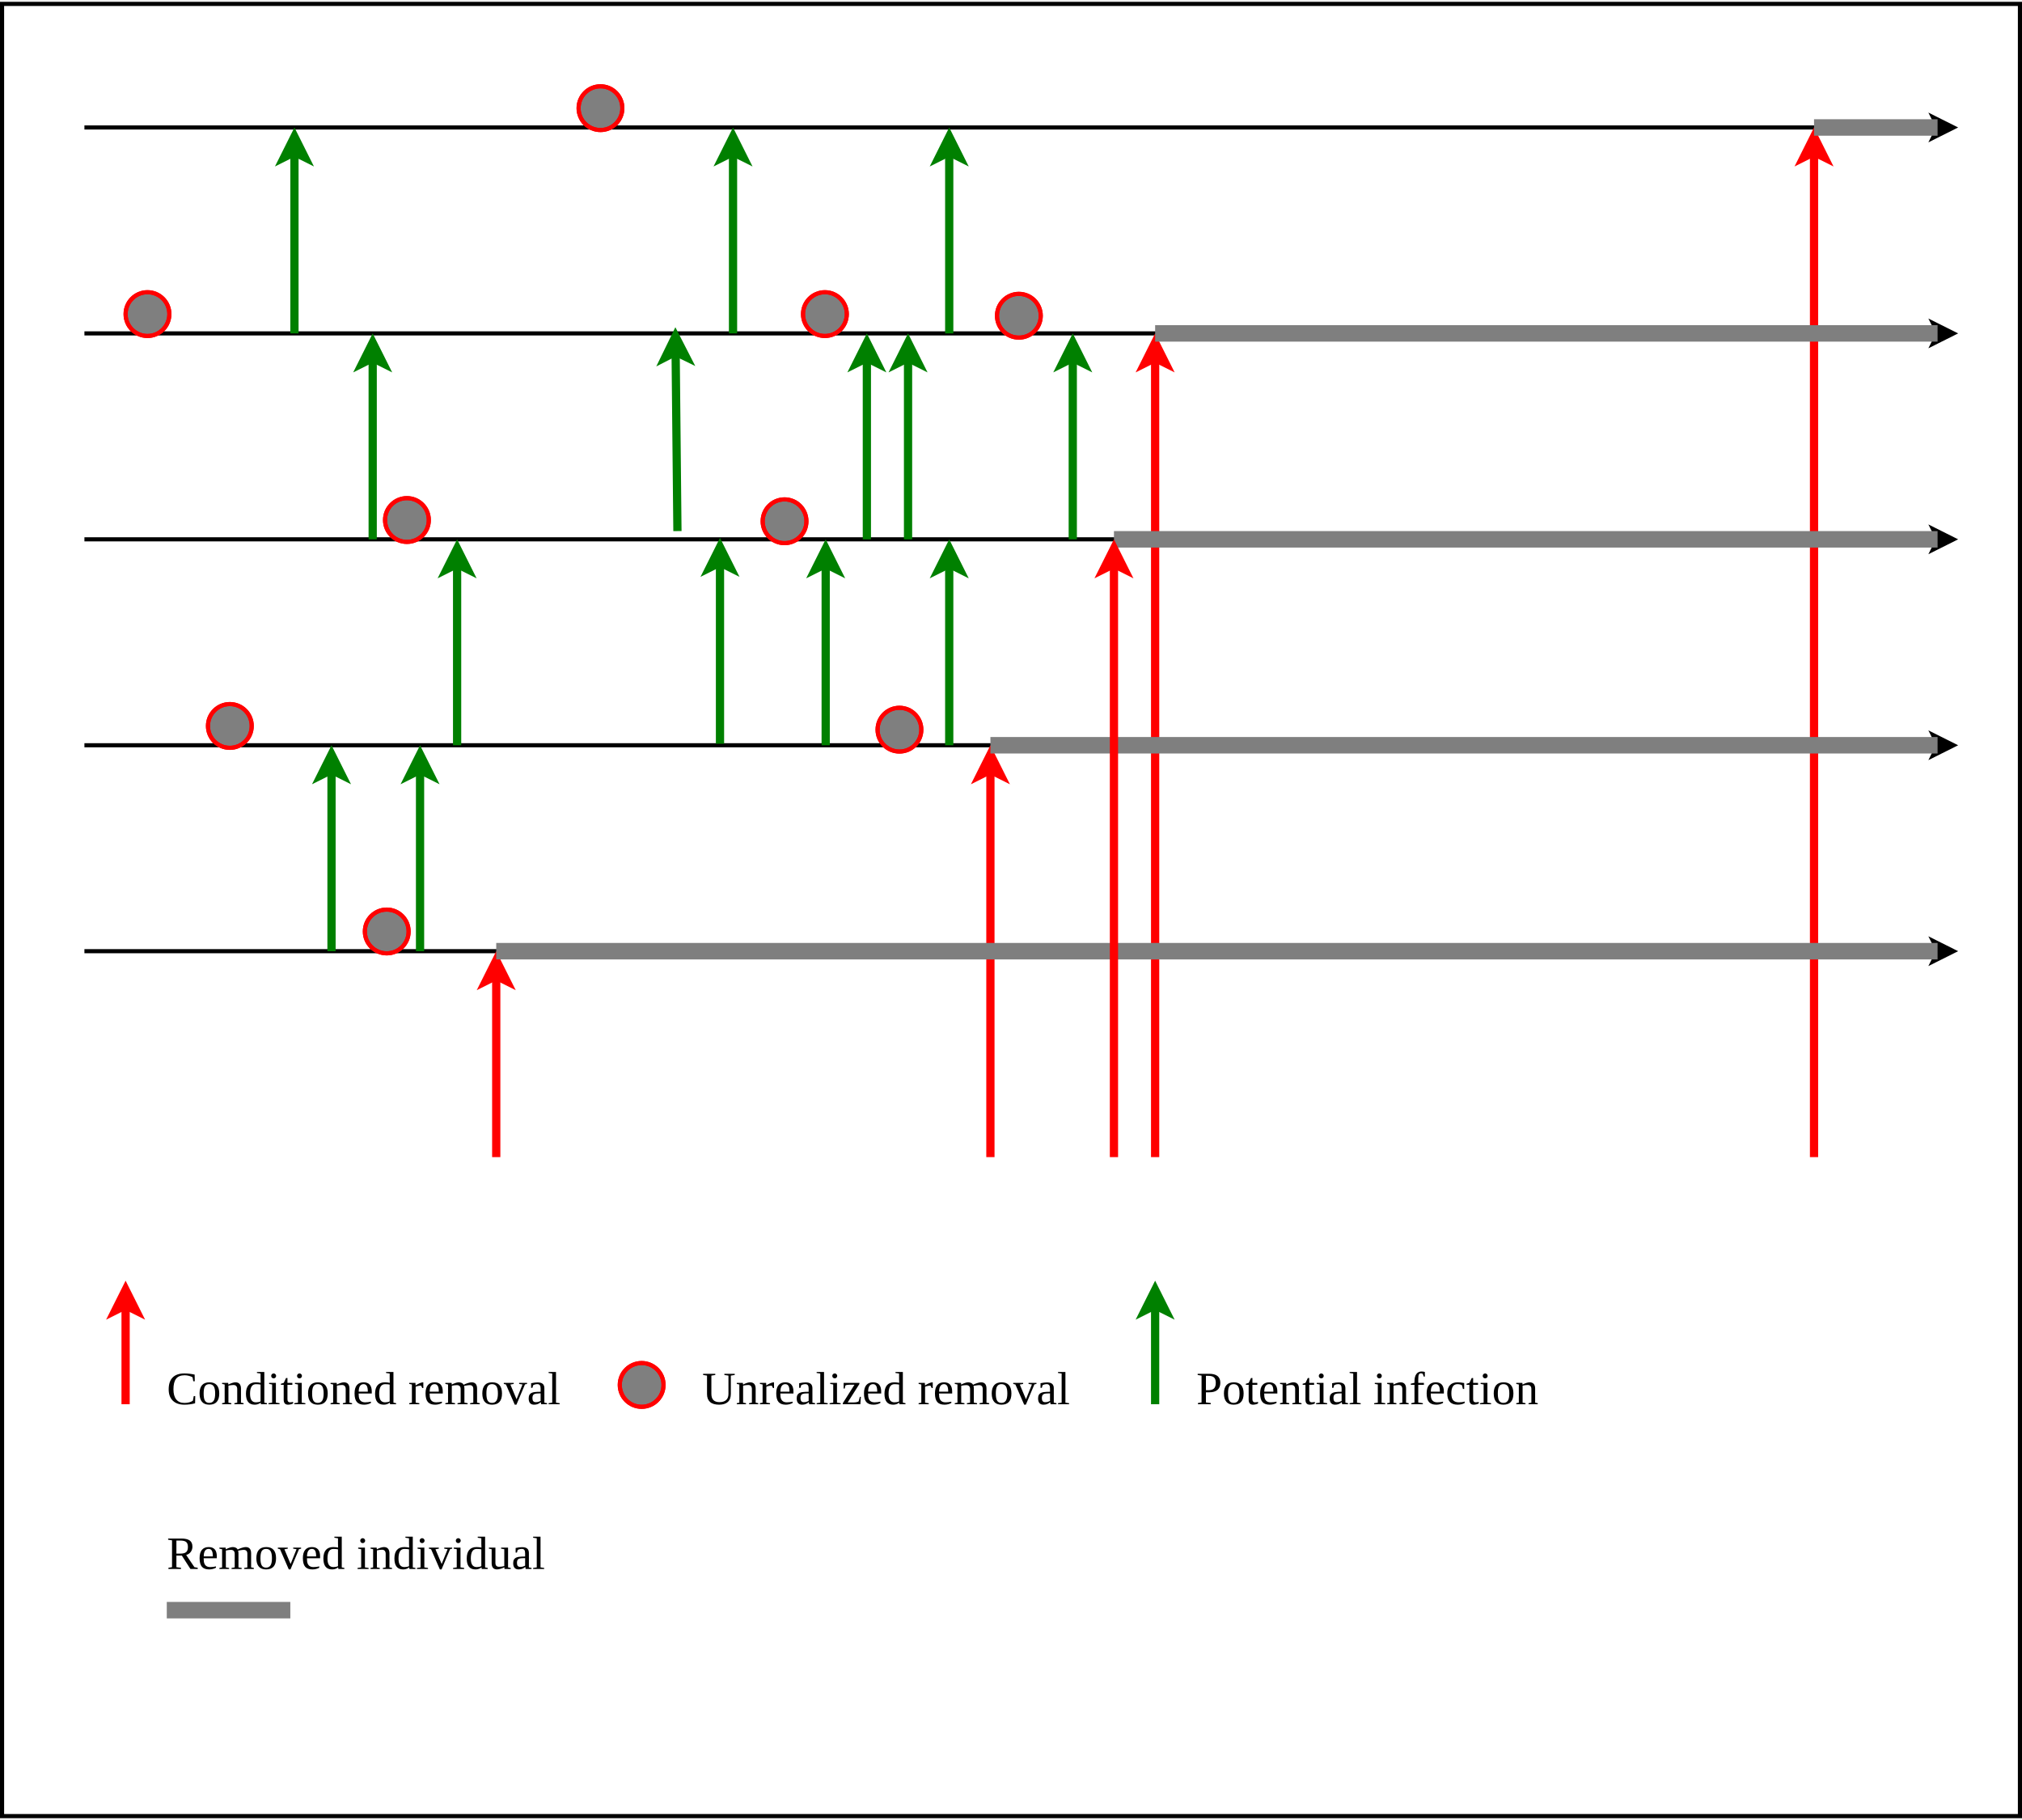
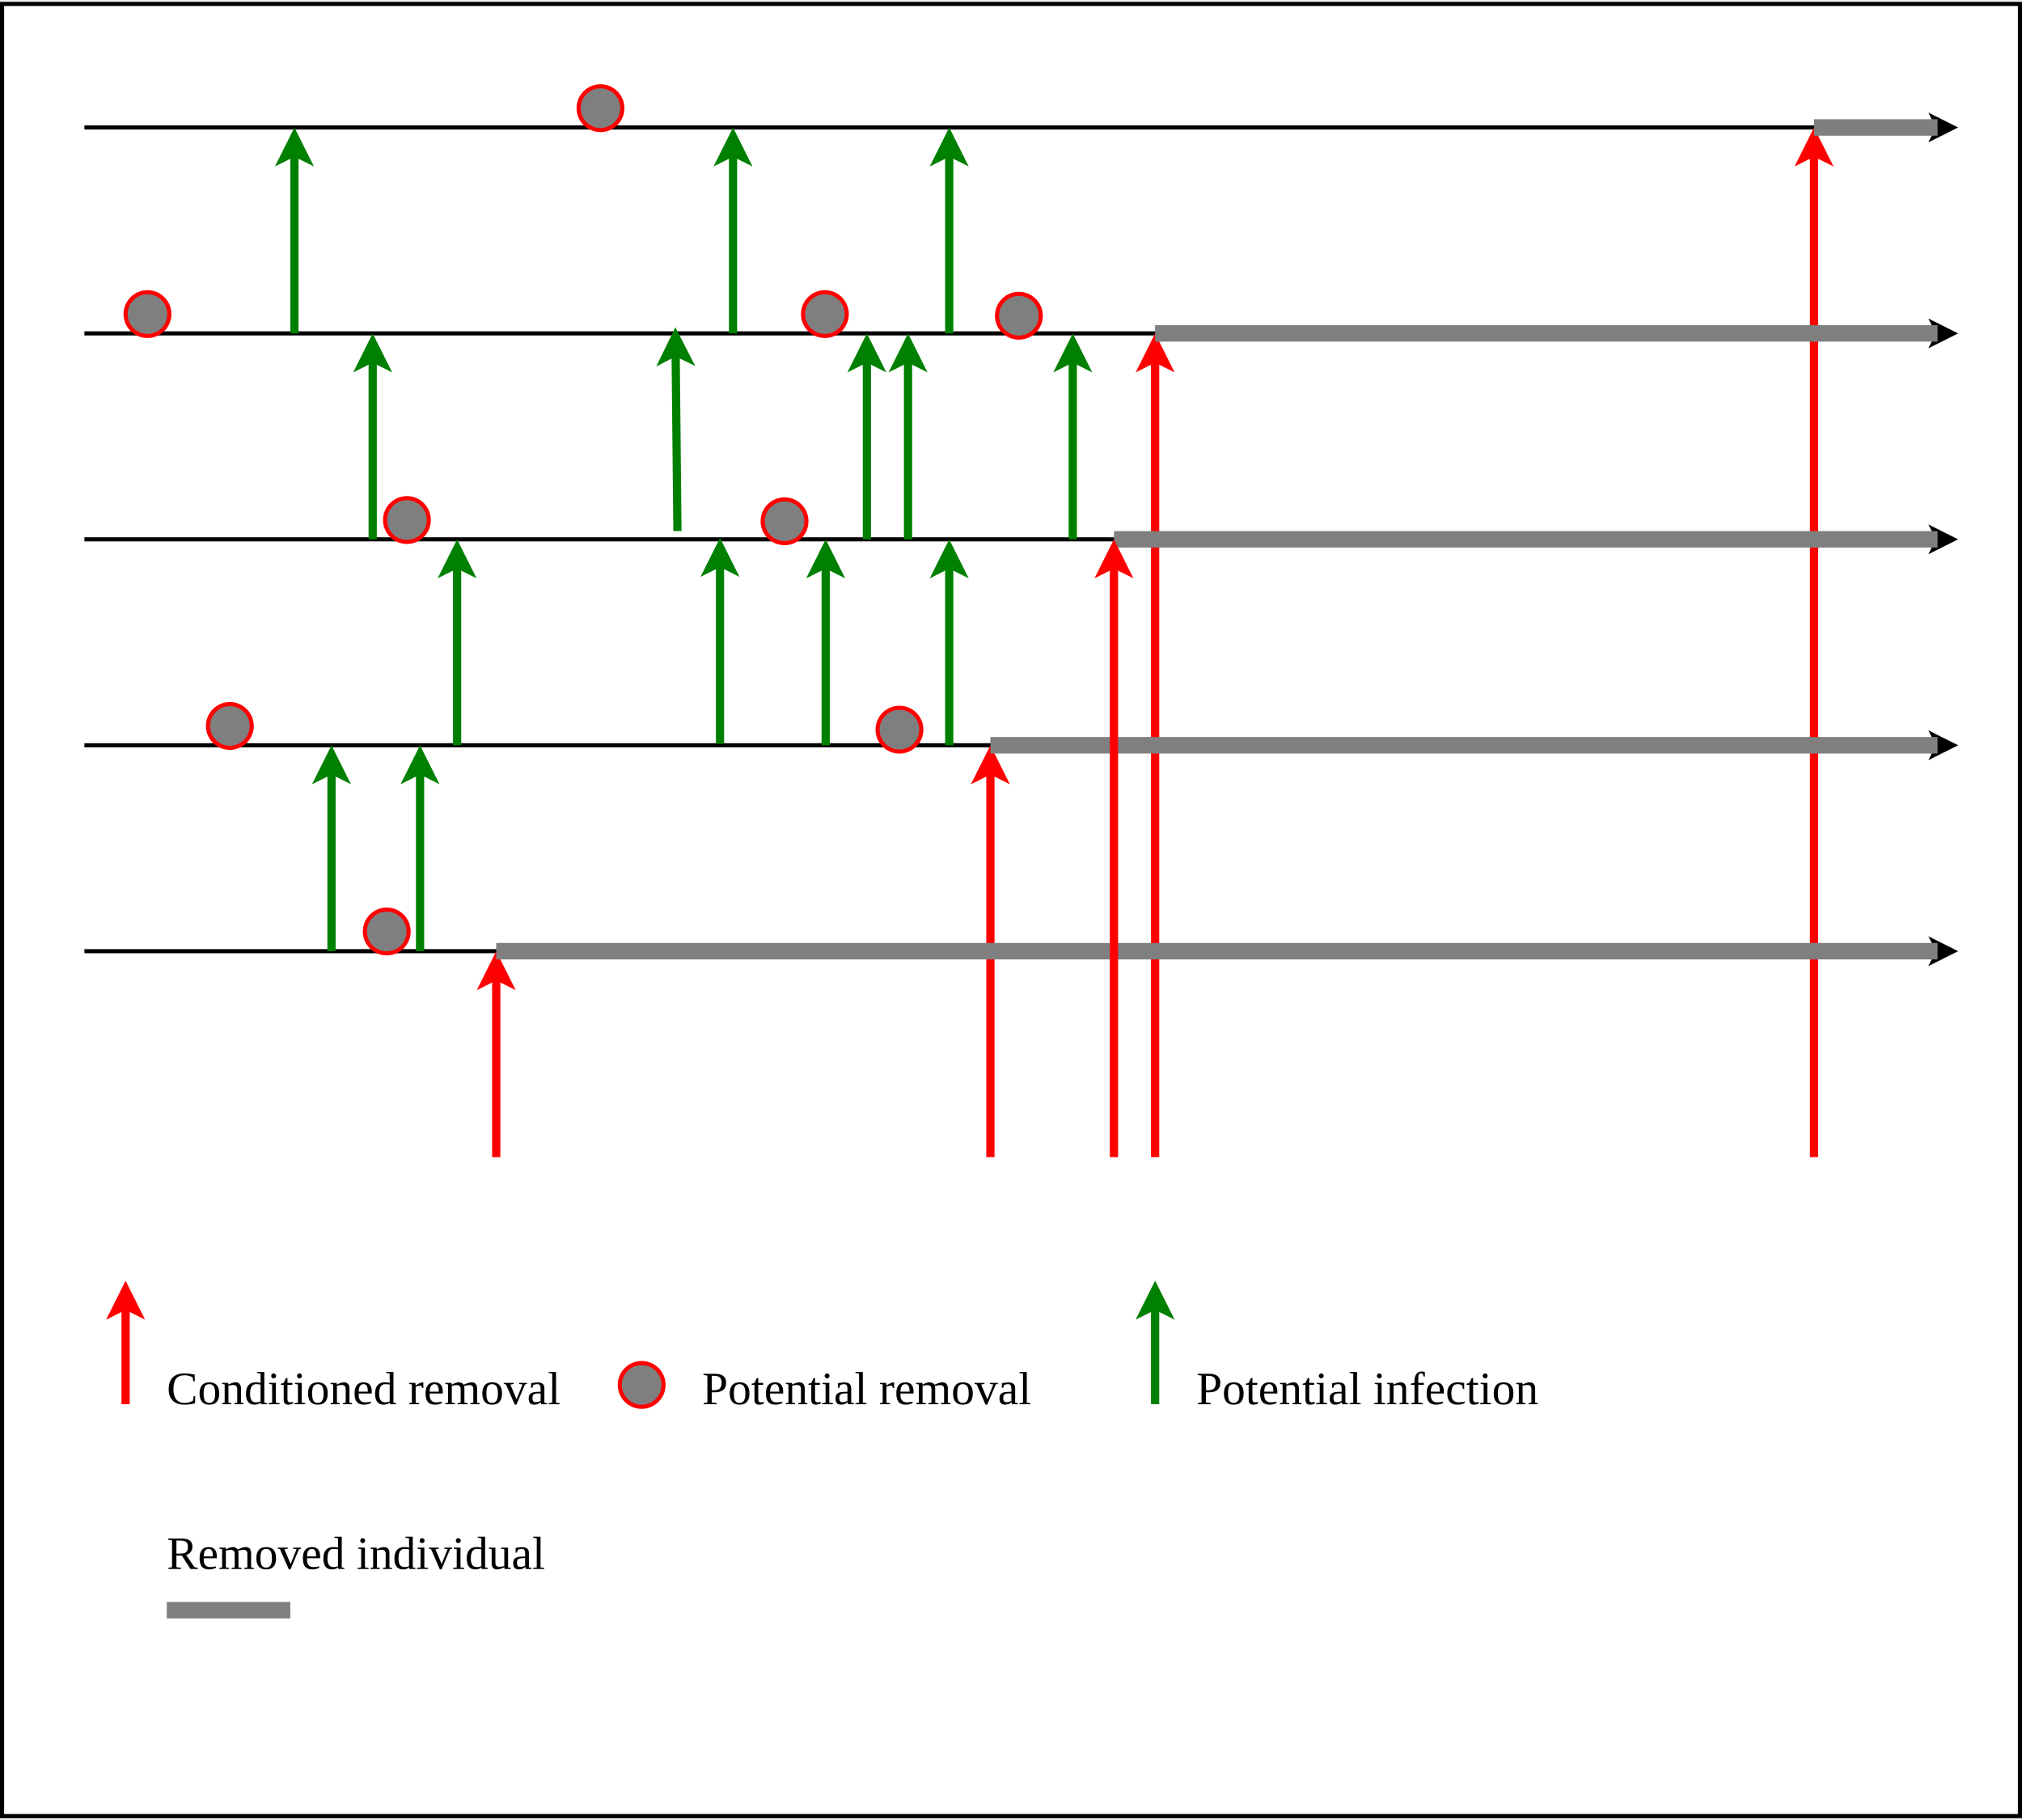
<svg xmlns="http://www.w3.org/2000/svg" width="50cm" height="45cm" viewBox="259 39 982 882">
-   <g>
-     <rect style="fill: #ffffff" x="260" y="40" width="980" height="880" />
-     <rect style="fill: none; fill-opacity:0; stroke-width: 2; stroke: #000000" x="260" y="40" width="980" height="880" />
+   <defs />
+   <g id="Background">
+     <rect style="fill: #ffffff; fill-opacity: 1; stroke-opacity: 1; stroke-width: 2; stroke: #000000" x="260" y="40" width="980" height="880" rx="0" ry="0" />
+     <g>
+       <line style="fill: none; stroke-opacity: 1; stroke-width: 2; stroke: #000000" x1="300" y1="100" x2="1200.26" y2="100" />
+       <polygon style="fill: #000000; fill-opacity: 1; stroke-opacity: 1; stroke-width: 2; stroke: #000000" fill-rule="evenodd" points="1207.76,100 1197.76,105 1200.26,100 1197.76,95 " />
+     </g>
+     <g>
+       <line style="fill: none; stroke-opacity: 1; stroke-width: 2; stroke: #000000" x1="300" y1="200" x2="1200.26" y2="200" />
+       <polygon style="fill: #000000; fill-opacity: 1; stroke-opacity: 1; stroke-width: 2; stroke: #000000" fill-rule="evenodd" points="1207.76,200 1197.76,205 1200.26,200 1197.76,195 " />
+     </g>
+     <g>
+       <line style="fill: none; stroke-opacity: 1; stroke-width: 2; stroke: #000000" x1="300" y1="300" x2="1200.26" y2="300" />
+       <polygon style="fill: #000000; fill-opacity: 1; stroke-opacity: 1; stroke-width: 2; stroke: #000000" fill-rule="evenodd" points="1207.76,300 1197.76,305 1200.26,300 1197.76,295 " />
+     </g>
+     <g>
+       <line style="fill: none; stroke-opacity: 1; stroke-width: 2; stroke: #000000" x1="300" y1="400" x2="1200.26" y2="400" />
+       <polygon style="fill: #000000; fill-opacity: 1; stroke-opacity: 1; stroke-width: 2; stroke: #000000" fill-rule="evenodd" points="1207.76,400 1197.76,405 1200.26,400 1197.76,395 " />
+     </g>
+     <g>
+       <line style="fill: none; stroke-opacity: 1; stroke-width: 2; stroke: #000000" x1="300" y1="500" x2="1200.26" y2="500" />
+       <polygon style="fill: #000000; fill-opacity: 1; stroke-opacity: 1; stroke-width: 2; stroke: #000000" fill-rule="evenodd" points="1207.76,500 1197.76,505 1200.26,500 1197.76,495 " />
+     </g>
  </g>
-   <g>
-     <line style="fill: none; fill-opacity:0; stroke-width: 2; stroke: #000000" x1="300" y1="100" x2="1200.26" y2="100" />
-     <polygon style="fill: #000000" points="1207.76,100 1197.76,105 1200.26,100 1197.76,95 " />
-     <polygon style="fill: none; fill-opacity:0; stroke-width: 2; stroke: #000000" points="1207.76,100 1197.76,105 1200.26,100 1197.76,95 " />
+   <g id="ConditionedRemovals">
+     <g>
+       <line style="fill: none; stroke-opacity: 1; stroke-width: 4; stroke: #ff0000" x1="500" y1="600" x2="500" y2="511.972" />
+       <polygon style="fill: #ff0000; fill-opacity: 1; stroke-opacity: 1; stroke-width: 4; stroke: #ff0000" fill-rule="evenodd" points="500,504.472 505,514.472 500,511.972 495,514.472 " />
+     </g>
+     <g>
+       <line style="fill: none; stroke-opacity: 1; stroke-width: 4; stroke: #ff0000" x1="740" y1="600" x2="740" y2="411.972" />
+       <polygon style="fill: #ff0000; fill-opacity: 1; stroke-opacity: 1; stroke-width: 4; stroke: #ff0000" fill-rule="evenodd" points="740,404.472 745,414.472 740,411.972 735,414.472 " />
+     </g>
+     <g>
+       <line style="fill: none; stroke-opacity: 1; stroke-width: 4; stroke: #ff0000" x1="820" y1="600" x2="820" y2="211.972" />
+       <polygon style="fill: #ff0000; fill-opacity: 1; stroke-opacity: 1; stroke-width: 4; stroke: #ff0000" fill-rule="evenodd" points="820,204.472 825,214.472 820,211.972 815,214.472 " />
+     </g>
+     <g>
+       <line style="fill: none; stroke-opacity: 1; stroke-width: 4; stroke: #ff0000" x1="1140" y1="600" x2="1140" y2="111.972" />
+       <polygon style="fill: #ff0000; fill-opacity: 1; stroke-opacity: 1; stroke-width: 4; stroke: #ff0000" fill-rule="evenodd" points="1140,104.472 1145,114.472 1140,111.972 1135,114.472 " />
+     </g>
+     <g>
+       <line style="fill: none; stroke-opacity: 1; stroke-width: 4; stroke: #ff0000" x1="320" y1="720" x2="320" y2="671.972" />
+       <polygon style="fill: #ff0000; fill-opacity: 1; stroke-opacity: 1; stroke-width: 4; stroke: #ff0000" fill-rule="evenodd" points="320,664.472 325,674.472 320,671.972 315,674.472 " />
+     </g>
+     <text font-size="22.578" style="fill: #000000; fill-opacity: 1; stroke: none;text-anchor:start;font-family:Times New Roman;font-style:normal;font-weight:normal" x="340" y="720">
+       <tspan x="340" y="720">Conditioned removal</tspan>
+     </text>
+     <text font-size="12.8" style="fill: #000000; fill-opacity: 1; stroke: none;text-anchor:start;font-family:sans-serif;font-style:normal;font-weight:normal" x="760" y="720">
+       <tspan x="760" y="720" />
+     </text>
+     <line style="fill: none; stroke-opacity: 1; stroke-width: 8; stroke: #7f7f7f" x1="500" y1="500" x2="1200" y2="500" />
+     <line style="fill: none; stroke-opacity: 1; stroke-width: 8; stroke: #7f7f7f" x1="740" y1="400" x2="1200" y2="400" />
+     <line style="fill: none; stroke-opacity: 1; stroke-width: 8; stroke: #7f7f7f" x1="800" y1="300" x2="1200" y2="300" />
+     <g>
+       <line style="fill: none; stroke-opacity: 1; stroke-width: 4; stroke: #ff0000" x1="800" y1="600" x2="800" y2="311.972" />
+       <polygon style="fill: #ff0000; fill-opacity: 1; stroke-opacity: 1; stroke-width: 4; stroke: #ff0000" fill-rule="evenodd" points="800,304.472 805,314.472 800,311.972 795,314.472 " />
+     </g>
+     <line style="fill: none; stroke-opacity: 1; stroke-width: 8; stroke: #7f7f7f" x1="820" y1="200" x2="1200" y2="200" />
+     <line style="fill: none; stroke-opacity: 1; stroke-width: 8; stroke: #7f7f7f" x1="1140" y1="100" x2="1200" y2="100" />
+     <line style="fill: none; stroke-opacity: 1; stroke-width: 8; stroke: #7f7f7f" x1="340" y1="820" x2="400" y2="820" />
+     <text font-size="22.578" style="fill: #000000; fill-opacity: 1; stroke: none;text-anchor:start;font-family:Times New Roman;font-style:normal;font-weight:normal" x="340" y="800">
+       <tspan x="340" y="800">Removed individual</tspan>
+     </text>
  </g>
-   <g>
-     <line style="fill: none; fill-opacity:0; stroke-width: 2; stroke: #000000" x1="300" y1="200" x2="1200.26" y2="200" />
-     <polygon style="fill: #000000" points="1207.76,200 1197.76,205 1200.26,200 1197.76,195 " />
-     <polygon style="fill: none; fill-opacity:0; stroke-width: 2; stroke: #000000" points="1207.76,200 1197.76,205 1200.26,200 1197.76,195 " />
+   <g id="UnrealizedRemovals">
+     <ellipse style="fill: #7f7f7f; fill-opacity: 1; stroke-opacity: 1; stroke-width: 2; stroke: #ff0000" cx="370.625" cy="390.625" rx="10.625" ry="10.625" />
+     <ellipse style="fill: #7f7f7f; fill-opacity: 1; stroke-opacity: 1; stroke-width: 2; stroke: #ff0000" cx="456.625" cy="290.625" rx="10.625" ry="10.625" />
+     <ellipse style="fill: #7f7f7f; fill-opacity: 1; stroke-opacity: 1; stroke-width: 2; stroke: #ff0000" cx="330.625" cy="190.625" rx="10.625" ry="10.625" />
+     <ellipse style="fill: #7f7f7f; fill-opacity: 1; stroke-opacity: 1; stroke-width: 2; stroke: #ff0000" cx="659.625" cy="190.625" rx="10.625" ry="10.625" />
+     <ellipse style="fill: #7f7f7f; fill-opacity: 1; stroke-opacity: 1; stroke-width: 2; stroke: #ff0000" cx="550.625" cy="90.625" rx="10.625" ry="10.625" />
+     <ellipse style="fill: #7f7f7f; fill-opacity: 1; stroke-opacity: 1; stroke-width: 2; stroke: #ff0000" cx="570.625" cy="710.625" rx="10.625" ry="10.625" />
+     <text font-size="22.578" style="fill: #000000; fill-opacity: 1; stroke: none;text-anchor:start;font-family:Times New Roman;font-style:normal;font-weight:normal" x="600" y="720">
+       <tspan x="600" y="720">Potential removal</tspan>
+     </text>
+     <ellipse style="fill: #7f7f7f; fill-opacity: 1; stroke-opacity: 1; stroke-width: 2; stroke: #ff0000" cx="753.825" cy="191.425" rx="10.625" ry="10.625" />
+     <ellipse style="fill: #7f7f7f; fill-opacity: 1; stroke-opacity: 1; stroke-width: 2; stroke: #ff0000" cx="640.025" cy="291.225" rx="10.625" ry="10.625" />
+     <ellipse style="fill: #7f7f7f; fill-opacity: 1; stroke-opacity: 1; stroke-width: 2; stroke: #ff0000" cx="695.825" cy="392.425" rx="10.625" ry="10.625" />
+     <ellipse style="fill: #7f7f7f; fill-opacity: 1; stroke-opacity: 1; stroke-width: 2; stroke: #ff0000" cx="446.825" cy="490.425" rx="10.625" ry="10.625" />
  </g>
-   <g>
-     <line style="fill: none; fill-opacity:0; stroke-width: 2; stroke: #000000" x1="300" y1="300" x2="1200.26" y2="300" />
-     <polygon style="fill: #000000" points="1207.76,300 1197.76,305 1200.26,300 1197.76,295 " />
-     <polygon style="fill: none; fill-opacity:0; stroke-width: 2; stroke: #000000" points="1207.76,300 1197.76,305 1200.26,300 1197.76,295 " />
-   </g>
-   <g>
-     <line style="fill: none; fill-opacity:0; stroke-width: 2; stroke: #000000" x1="300" y1="400" x2="1200.26" y2="400" />
-     <polygon style="fill: #000000" points="1207.76,400 1197.76,405 1200.26,400 1197.76,395 " />
-     <polygon style="fill: none; fill-opacity:0; stroke-width: 2; stroke: #000000" points="1207.76,400 1197.76,405 1200.26,400 1197.76,395 " />
-   </g>
-   <g>
-     <line style="fill: none; fill-opacity:0; stroke-width: 2; stroke: #000000" x1="300" y1="500" x2="1200.26" y2="500" />
-     <polygon style="fill: #000000" points="1207.76,500 1197.76,505 1200.26,500 1197.76,495 " />
-     <polygon style="fill: none; fill-opacity:0; stroke-width: 2; stroke: #000000" points="1207.76,500 1197.76,505 1200.26,500 1197.76,495 " />
-   </g>
-   <g>
-     <line style="fill: none; fill-opacity:0; stroke-width: 4; stroke: #ff0000" x1="500" y1="600" x2="500" y2="511.972" />
-     <polygon style="fill: #ff0000" points="500,504.472 505,514.472 500,511.972 495,514.472 " />
-     <polygon style="fill: none; fill-opacity:0; stroke-width: 4; stroke: #ff0000" points="500,504.472 505,514.472 500,511.972 495,514.472 " />
-   </g>
-   <g>
-     <line style="fill: none; fill-opacity:0; stroke-width: 4; stroke: #ff0000" x1="740" y1="600" x2="740" y2="411.972" />
-     <polygon style="fill: #ff0000" points="740,404.472 745,414.472 740,411.972 735,414.472 " />
-     <polygon style="fill: none; fill-opacity:0; stroke-width: 4; stroke: #ff0000" points="740,404.472 745,414.472 740,411.972 735,414.472 " />
-   </g>
-   <g>
-     <line style="fill: none; fill-opacity:0; stroke-width: 4; stroke: #ff0000" x1="820" y1="600" x2="820" y2="211.972" />
-     <polygon style="fill: #ff0000" points="820,204.472 825,214.472 820,211.972 815,214.472 " />
-     <polygon style="fill: none; fill-opacity:0; stroke-width: 4; stroke: #ff0000" points="820,204.472 825,214.472 820,211.972 815,214.472 " />
-   </g>
-   <g>
-     <line style="fill: none; fill-opacity:0; stroke-width: 4; stroke: #ff0000" x1="1140" y1="600" x2="1140" y2="111.972" />
-     <polygon style="fill: #ff0000" points="1140,104.472 1145,114.472 1140,111.972 1135,114.472 " />
-     <polygon style="fill: none; fill-opacity:0; stroke-width: 4; stroke: #ff0000" points="1140,104.472 1145,114.472 1140,111.972 1135,114.472 " />
-   </g>
-   <g>
-     <line style="fill: none; fill-opacity:0; stroke-width: 4; stroke: #ff0000" x1="320" y1="720" x2="320" y2="671.972" />
-     <polygon style="fill: #ff0000" points="320,664.472 325,674.472 320,671.972 315,674.472 " />
-     <polygon style="fill: none; fill-opacity:0; stroke-width: 4; stroke: #ff0000" points="320,664.472 325,674.472 320,671.972 315,674.472 " />
-   </g>
-   <text font-size="22.578" style="fill: #000000;text-anchor:start;font-family:Times New Roman;font-style:normal;font-weight:normal" x="340" y="720">
-     <tspan x="340" y="720">Conditioned removal</tspan>
-   </text>
-   <text font-size="12.8" style="fill: #000000;text-anchor:start;font-family:sans-serif;font-style:normal;font-weight:normal" x="760" y="720">
-     <tspan x="760" y="720" />
-   </text>
-   <line style="fill: none; fill-opacity:0; stroke-width: 8; stroke: #7f7f7f" x1="500" y1="500" x2="1200" y2="500" />
-   <line style="fill: none; fill-opacity:0; stroke-width: 8; stroke: #7f7f7f" x1="740" y1="400" x2="1200" y2="400" />
-   <line style="fill: none; fill-opacity:0; stroke-width: 8; stroke: #7f7f7f" x1="800" y1="300" x2="1200" y2="300" />
-   <g>
-     <line style="fill: none; fill-opacity:0; stroke-width: 4; stroke: #ff0000" x1="800" y1="600" x2="800" y2="311.972" />
-     <polygon style="fill: #ff0000" points="800,304.472 805,314.472 800,311.972 795,314.472 " />
-     <polygon style="fill: none; fill-opacity:0; stroke-width: 4; stroke: #ff0000" points="800,304.472 805,314.472 800,311.972 795,314.472 " />
-   </g>
-   <line style="fill: none; fill-opacity:0; stroke-width: 8; stroke: #7f7f7f" x1="820" y1="200" x2="1200" y2="200" />
-   <line style="fill: none; fill-opacity:0; stroke-width: 8; stroke: #7f7f7f" x1="1140" y1="100" x2="1200" y2="100" />
-   <line style="fill: none; fill-opacity:0; stroke-width: 8; stroke: #7f7f7f" x1="340" y1="820" x2="400" y2="820" />
-   <text font-size="22.578" style="fill: #000000;text-anchor:start;font-family:Times New Roman;font-style:normal;font-weight:normal" x="340" y="800">
-     <tspan x="340" y="800">Removed individual</tspan>
-   </text>
-   <g>
-     <ellipse style="fill: #7f7f7f" cx="370.625" cy="390.625" rx="10.625" ry="10.625" />
-     <ellipse style="fill: none; fill-opacity:0; stroke-width: 2; stroke: #ff0000" cx="370.625" cy="390.625" rx="10.625" ry="10.625" />
-     <ellipse style="fill: none; fill-opacity:0; stroke-width: 2; stroke: #ff0000" cx="370.625" cy="390.625" rx="10.625" ry="10.625" />
-   </g>
-   <g>
-     <ellipse style="fill: #7f7f7f" cx="456.625" cy="290.625" rx="10.625" ry="10.625" />
-     <ellipse style="fill: none; fill-opacity:0; stroke-width: 2; stroke: #ff0000" cx="456.625" cy="290.625" rx="10.625" ry="10.625" />
-     <ellipse style="fill: none; fill-opacity:0; stroke-width: 2; stroke: #ff0000" cx="456.625" cy="290.625" rx="10.625" ry="10.625" />
-   </g>
-   <g>
-     <ellipse style="fill: #7f7f7f" cx="330.625" cy="190.625" rx="10.625" ry="10.625" />
-     <ellipse style="fill: none; fill-opacity:0; stroke-width: 2; stroke: #ff0000" cx="330.625" cy="190.625" rx="10.625" ry="10.625" />
-     <ellipse style="fill: none; fill-opacity:0; stroke-width: 2; stroke: #ff0000" cx="330.625" cy="190.625" rx="10.625" ry="10.625" />
-   </g>
-   <g>
-     <ellipse style="fill: #7f7f7f" cx="659.625" cy="190.625" rx="10.625" ry="10.625" />
-     <ellipse style="fill: none; fill-opacity:0; stroke-width: 2; stroke: #ff0000" cx="659.625" cy="190.625" rx="10.625" ry="10.625" />
-     <ellipse style="fill: none; fill-opacity:0; stroke-width: 2; stroke: #ff0000" cx="659.625" cy="190.625" rx="10.625" ry="10.625" />
-   </g>
-   <g>
-     <ellipse style="fill: #7f7f7f" cx="550.625" cy="90.625" rx="10.625" ry="10.625" />
-     <ellipse style="fill: none; fill-opacity:0; stroke-width: 2; stroke: #ff0000" cx="550.625" cy="90.625" rx="10.625" ry="10.625" />
-     <ellipse style="fill: none; fill-opacity:0; stroke-width: 2; stroke: #ff0000" cx="550.625" cy="90.625" rx="10.625" ry="10.625" />
-   </g>
-   <g>
-     <ellipse style="fill: #7f7f7f" cx="570.625" cy="710.625" rx="10.625" ry="10.625" />
-     <ellipse style="fill: none; fill-opacity:0; stroke-width: 2; stroke: #ff0000" cx="570.625" cy="710.625" rx="10.625" ry="10.625" />
-     <ellipse style="fill: none; fill-opacity:0; stroke-width: 2; stroke: #ff0000" cx="570.625" cy="710.625" rx="10.625" ry="10.625" />
-   </g>
-   <text font-size="22.578" style="fill: #000000;text-anchor:start;font-family:Times New Roman;font-style:normal;font-weight:normal" x="600" y="720">
-     <tspan x="600" y="720">Unrealized removal</tspan>
-   </text>
-   <g>
-     <ellipse style="fill: #7f7f7f" cx="753.825" cy="191.425" rx="10.625" ry="10.625" />
-     <ellipse style="fill: none; fill-opacity:0; stroke-width: 2; stroke: #ff0000" cx="753.825" cy="191.425" rx="10.625" ry="10.625" />
-     <ellipse style="fill: none; fill-opacity:0; stroke-width: 2; stroke: #ff0000" cx="753.825" cy="191.425" rx="10.625" ry="10.625" />
-   </g>
-   <g>
-     <ellipse style="fill: #7f7f7f" cx="640.025" cy="291.225" rx="10.625" ry="10.625" />
-     <ellipse style="fill: none; fill-opacity:0; stroke-width: 2; stroke: #ff0000" cx="640.025" cy="291.225" rx="10.625" ry="10.625" />
-     <ellipse style="fill: none; fill-opacity:0; stroke-width: 2; stroke: #ff0000" cx="640.025" cy="291.225" rx="10.625" ry="10.625" />
-   </g>
-   <g>
-     <ellipse style="fill: #7f7f7f" cx="695.825" cy="392.425" rx="10.625" ry="10.625" />
-     <ellipse style="fill: none; fill-opacity:0; stroke-width: 2; stroke: #ff0000" cx="695.825" cy="392.425" rx="10.625" ry="10.625" />
-     <ellipse style="fill: none; fill-opacity:0; stroke-width: 2; stroke: #ff0000" cx="695.825" cy="392.425" rx="10.625" ry="10.625" />
-   </g>
-   <g>
-     <ellipse style="fill: #7f7f7f" cx="446.825" cy="490.425" rx="10.625" ry="10.625" />
-     <ellipse style="fill: none; fill-opacity:0; stroke-width: 2; stroke: #ff0000" cx="446.825" cy="490.425" rx="10.625" ry="10.625" />
-     <ellipse style="fill: none; fill-opacity:0; stroke-width: 2; stroke: #ff0000" cx="446.825" cy="490.425" rx="10.625" ry="10.625" />
-   </g>
-   <g>
-     <line style="fill: none; fill-opacity:0; stroke-width: 4; stroke: #008000" x1="820" y1="720" x2="820" y2="671.972" />
-     <polygon style="fill: #008000" points="820,664.472 825,674.472 820,671.972 815,674.472 " />
-     <polygon style="fill: none; fill-opacity:0; stroke-width: 4; stroke: #008000" points="820,664.472 825,674.472 820,671.972 815,674.472 " />
-   </g>
-   <g>
-     <line style="fill: none; fill-opacity:0; stroke-width: 4; stroke: #008000" x1="420" y1="500" x2="420" y2="411.972" />
-     <polygon style="fill: #008000" points="420,404.472 425,414.472 420,411.972 415,414.472 " />
-     <polygon style="fill: none; fill-opacity:0; stroke-width: 4; stroke: #008000" points="420,404.472 425,414.472 420,411.972 415,414.472 " />
-   </g>
-   <g>
-     <line style="fill: none; fill-opacity:0; stroke-width: 4; stroke: #008000" x1="440" y1="300" x2="440" y2="211.972" />
-     <polygon style="fill: #008000" points="440,204.472 445,214.472 440,211.972 435,214.472 " />
-     <polygon style="fill: none; fill-opacity:0; stroke-width: 4; stroke: #008000" points="440,204.472 445,214.472 440,211.972 435,214.472 " />
-   </g>
-   <g>
-     <line style="fill: none; fill-opacity:0; stroke-width: 4; stroke: #008000" x1="481" y1="400" x2="481" y2="311.972" />
-     <polygon style="fill: #008000" points="481,304.472 486,314.472 481,311.972 476,314.472 " />
-     <polygon style="fill: none; fill-opacity:0; stroke-width: 4; stroke: #008000" points="481,304.472 486,314.472 481,311.972 476,314.472 " />
-   </g>
-   <g>
-     <line style="fill: none; fill-opacity:0; stroke-width: 4; stroke: #008000" x1="660" y1="400" x2="660" y2="311.972" />
-     <polygon style="fill: #008000" points="660,304.472 665,314.472 660,311.972 655,314.472 " />
-     <polygon style="fill: none; fill-opacity:0; stroke-width: 4; stroke: #008000" points="660,304.472 665,314.472 660,311.972 655,314.472 " />
-   </g>
-   <g>
-     <line style="fill: none; fill-opacity:0; stroke-width: 4; stroke: #008000" x1="402" y1="200" x2="402" y2="111.972" />
-     <polygon style="fill: #008000" points="402,104.472 407,114.472 402,111.972 397,114.472 " />
-     <polygon style="fill: none; fill-opacity:0; stroke-width: 4; stroke: #008000" points="402,104.472 407,114.472 402,111.972 397,114.472 " />
-   </g>
-   <g>
-     <line style="fill: none; fill-opacity:0; stroke-width: 4; stroke: #008000" x1="615" y1="200" x2="615" y2="111.972" />
-     <polygon style="fill: #008000" points="615,104.472 620,114.472 615,111.972 610,114.472 " />
-     <polygon style="fill: none; fill-opacity:0; stroke-width: 4; stroke: #008000" points="615,104.472 620,114.472 615,111.972 610,114.472 " />
-   </g>
-   <g>
-     <line style="fill: none; fill-opacity:0; stroke-width: 4; stroke: #008000" x1="700" y1="300" x2="700" y2="211.972" />
-     <polygon style="fill: #008000" points="700,204.472 705,214.472 700,211.972 695,214.472 " />
-     <polygon style="fill: none; fill-opacity:0; stroke-width: 4; stroke: #008000" points="700,204.472 705,214.472 700,211.972 695,214.472 " />
-   </g>
-   <g>
-     <line style="fill: none; fill-opacity:0; stroke-width: 4; stroke: #008000" x1="680" y1="300" x2="680" y2="211.972" />
-     <polygon style="fill: #008000" points="680,204.472 685,214.472 680,211.972 675,214.472 " />
-     <polygon style="fill: none; fill-opacity:0; stroke-width: 4; stroke: #008000" points="680,204.472 685,214.472 680,211.972 675,214.472 " />
-   </g>
-   <g>
-     <line style="fill: none; fill-opacity:0; stroke-width: 4; stroke: #008000" x1="720" y1="400" x2="720" y2="311.972" />
-     <polygon style="fill: #008000" points="720,304.472 725,314.472 720,311.972 715,314.472 " />
-     <polygon style="fill: none; fill-opacity:0; stroke-width: 4; stroke: #008000" points="720,304.472 725,314.472 720,311.972 715,314.472 " />
-   </g>
-   <g>
-     <line style="fill: none; fill-opacity:0; stroke-width: 4; stroke: #008000" x1="720" y1="200" x2="720" y2="111.972" />
-     <polygon style="fill: #008000" points="720,104.472 725,114.472 720,111.972 715,114.472 " />
-     <polygon style="fill: none; fill-opacity:0; stroke-width: 4; stroke: #008000" points="720,104.472 725,114.472 720,111.972 715,114.472 " />
-   </g>
-   <g>
-     <line style="fill: none; fill-opacity:0; stroke-width: 4; stroke: #008000" x1="780" y1="300" x2="780" y2="211.972" />
-     <polygon style="fill: #008000" points="780,204.472 785,214.472 780,211.972 775,214.472 " />
-     <polygon style="fill: none; fill-opacity:0; stroke-width: 4; stroke: #008000" points="780,204.472 785,214.472 780,211.972 775,214.472 " />
-   </g>
-   <text font-size="22.578" style="fill: #000000;text-anchor:start;font-family:Times New Roman;font-style:normal;font-weight:normal" x="840" y="720">
-     <tspan x="840" y="720">Potential infection</tspan>
-   </text>
-   <g>
-     <line style="fill: none; fill-opacity:0; stroke-width: 4; stroke: #008000" x1="588" y1="296" x2="587.121" y2="208.972" />
-     <polygon style="fill: #008000" points="587.045,201.472 592.146,211.421 587.121,208.972 582.146,211.522 " />
-     <polygon style="fill: none; fill-opacity:0; stroke-width: 4; stroke: #008000" points="587.045,201.472 592.146,211.421 587.121,208.972 582.146,211.522 " />
-   </g>
-   <g>
-     <line style="fill: none; fill-opacity:0; stroke-width: 4; stroke: #008000" x1="463" y1="500" x2="463" y2="411.972" />
-     <polygon style="fill: #008000" points="463,404.472 468,414.472 463,411.972 458,414.472 " />
-     <polygon style="fill: none; fill-opacity:0; stroke-width: 4; stroke: #008000" points="463,404.472 468,414.472 463,411.972 458,414.472 " />
-   </g>
-   <g>
-     <line style="fill: none; fill-opacity:0; stroke-width: 4; stroke: #008000" x1="608.672" y1="399.272" x2="608.672" y2="311.244" />
-     <polygon style="fill: #008000" points="608.672,303.744 613.672,313.744 608.672,311.244 603.672,313.744 " />
-     <polygon style="fill: none; fill-opacity:0; stroke-width: 4; stroke: #008000" points="608.672,303.744 613.672,313.744 608.672,311.244 603.672,313.744 " />
+   <g id="Infections">
+     <g>
+       <line style="fill: none; stroke-opacity: 1; stroke-width: 4; stroke: #008000" x1="820" y1="720" x2="820" y2="671.972" />
+       <polygon style="fill: #008000; fill-opacity: 1; stroke-opacity: 1; stroke-width: 4; stroke: #008000" fill-rule="evenodd" points="820,664.472 825,674.472 820,671.972 815,674.472 " />
+     </g>
+     <g>
+       <line style="fill: none; stroke-opacity: 1; stroke-width: 4; stroke: #008000" x1="420" y1="500" x2="420" y2="411.972" />
+       <polygon style="fill: #008000; fill-opacity: 1; stroke-opacity: 1; stroke-width: 4; stroke: #008000" fill-rule="evenodd" points="420,404.472 425,414.472 420,411.972 415,414.472 " />
+     </g>
+     <g>
+       <line style="fill: none; stroke-opacity: 1; stroke-width: 4; stroke: #008000" x1="440" y1="300" x2="440" y2="211.972" />
+       <polygon style="fill: #008000; fill-opacity: 1; stroke-opacity: 1; stroke-width: 4; stroke: #008000" fill-rule="evenodd" points="440,204.472 445,214.472 440,211.972 435,214.472 " />
+     </g>
+     <g>
+       <line style="fill: none; stroke-opacity: 1; stroke-width: 4; stroke: #008000" x1="481" y1="400" x2="481" y2="311.972" />
+       <polygon style="fill: #008000; fill-opacity: 1; stroke-opacity: 1; stroke-width: 4; stroke: #008000" fill-rule="evenodd" points="481,304.472 486,314.472 481,311.972 476,314.472 " />
+     </g>
+     <g>
+       <line style="fill: none; stroke-opacity: 1; stroke-width: 4; stroke: #008000" x1="660" y1="400" x2="660" y2="311.972" />
+       <polygon style="fill: #008000; fill-opacity: 1; stroke-opacity: 1; stroke-width: 4; stroke: #008000" fill-rule="evenodd" points="660,304.472 665,314.472 660,311.972 655,314.472 " />
+     </g>
+     <g>
+       <line style="fill: none; stroke-opacity: 1; stroke-width: 4; stroke: #008000" x1="402" y1="200" x2="402" y2="111.972" />
+       <polygon style="fill: #008000; fill-opacity: 1; stroke-opacity: 1; stroke-width: 4; stroke: #008000" fill-rule="evenodd" points="402,104.472 407,114.472 402,111.972 397,114.472 " />
+     </g>
+     <g>
+       <line style="fill: none; stroke-opacity: 1; stroke-width: 4; stroke: #008000" x1="615" y1="200" x2="615" y2="111.972" />
+       <polygon style="fill: #008000; fill-opacity: 1; stroke-opacity: 1; stroke-width: 4; stroke: #008000" fill-rule="evenodd" points="615,104.472 620,114.472 615,111.972 610,114.472 " />
+     </g>
+     <g>
+       <line style="fill: none; stroke-opacity: 1; stroke-width: 4; stroke: #008000" x1="700" y1="300" x2="700" y2="211.972" />
+       <polygon style="fill: #008000; fill-opacity: 1; stroke-opacity: 1; stroke-width: 4; stroke: #008000" fill-rule="evenodd" points="700,204.472 705,214.472 700,211.972 695,214.472 " />
+     </g>
+     <g>
+       <line style="fill: none; stroke-opacity: 1; stroke-width: 4; stroke: #008000" x1="680" y1="300" x2="680" y2="211.972" />
+       <polygon style="fill: #008000; fill-opacity: 1; stroke-opacity: 1; stroke-width: 4; stroke: #008000" fill-rule="evenodd" points="680,204.472 685,214.472 680,211.972 675,214.472 " />
+     </g>
+     <g>
+       <line style="fill: none; stroke-opacity: 1; stroke-width: 4; stroke: #008000" x1="720" y1="400" x2="720" y2="311.972" />
+       <polygon style="fill: #008000; fill-opacity: 1; stroke-opacity: 1; stroke-width: 4; stroke: #008000" fill-rule="evenodd" points="720,304.472 725,314.472 720,311.972 715,314.472 " />
+     </g>
+     <g>
+       <line style="fill: none; stroke-opacity: 1; stroke-width: 4; stroke: #008000" x1="720" y1="200" x2="720" y2="111.972" />
+       <polygon style="fill: #008000; fill-opacity: 1; stroke-opacity: 1; stroke-width: 4; stroke: #008000" fill-rule="evenodd" points="720,104.472 725,114.472 720,111.972 715,114.472 " />
+     </g>
+     <g>
+       <line style="fill: none; stroke-opacity: 1; stroke-width: 4; stroke: #008000" x1="780" y1="300" x2="780" y2="211.972" />
+       <polygon style="fill: #008000; fill-opacity: 1; stroke-opacity: 1; stroke-width: 4; stroke: #008000" fill-rule="evenodd" points="780,204.472 785,214.472 780,211.972 775,214.472 " />
+     </g>
+     <text font-size="22.578" style="fill: #000000; fill-opacity: 1; stroke: none;text-anchor:start;font-family:Times New Roman;font-style:normal;font-weight:normal" x="840" y="720">
+       <tspan x="840" y="720">Potential infection</tspan>
+     </text>
+     <g>
+       <line style="fill: none; stroke-opacity: 1; stroke-width: 4; stroke: #008000" x1="588" y1="296" x2="587.121" y2="208.972" />
+       <polygon style="fill: #008000; fill-opacity: 1; stroke-opacity: 1; stroke-width: 4; stroke: #008000" fill-rule="evenodd" points="587.045,201.472 592.146,211.421 587.121,208.972 582.146,211.522 " />
+     </g>
+     <g>
+       <line style="fill: none; stroke-opacity: 1; stroke-width: 4; stroke: #008000" x1="463" y1="500" x2="463" y2="411.972" />
+       <polygon style="fill: #008000; fill-opacity: 1; stroke-opacity: 1; stroke-width: 4; stroke: #008000" fill-rule="evenodd" points="463,404.472 468,414.472 463,411.972 458,414.472 " />
+     </g>
+     <g>
+       <line style="fill: none; stroke-opacity: 1; stroke-width: 4; stroke: #008000" x1="608.672" y1="399.272" x2="608.672" y2="311.244" />
+       <polygon style="fill: #008000; fill-opacity: 1; stroke-opacity: 1; stroke-width: 4; stroke: #008000" fill-rule="evenodd" points="608.672,303.744 613.672,313.744 608.672,311.244 603.672,313.744 " />
+     </g>
  </g>
</svg>
